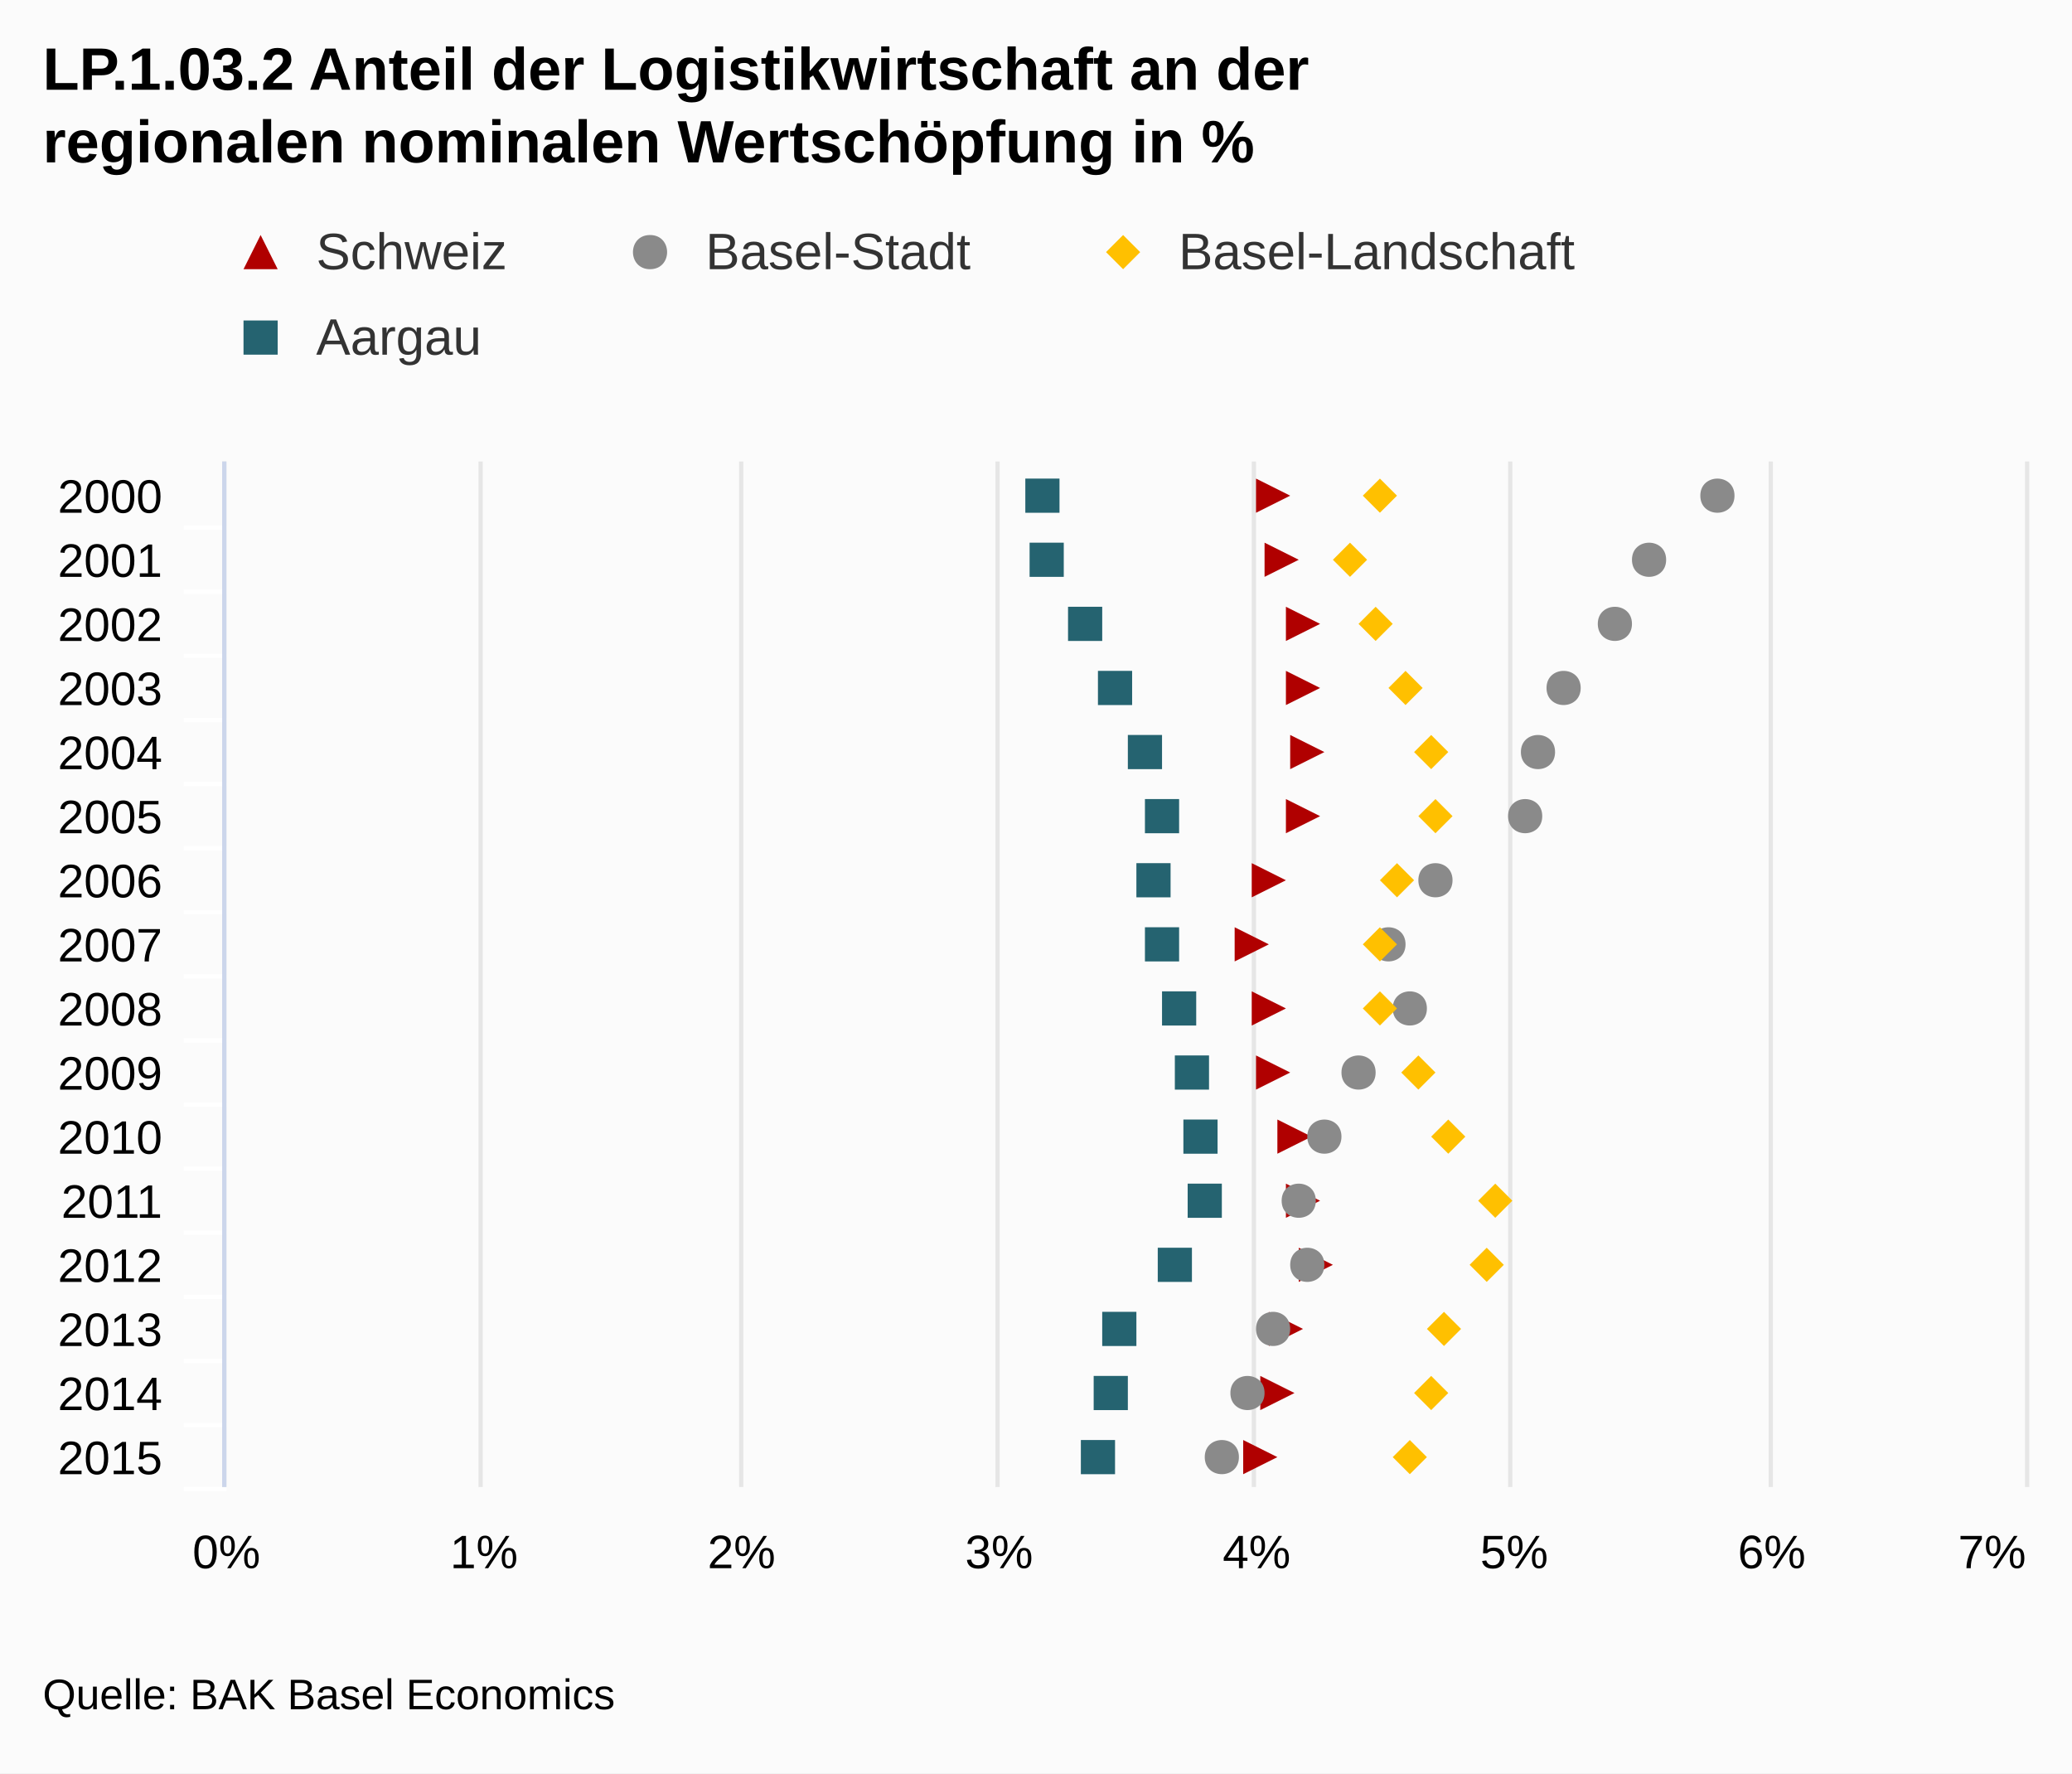
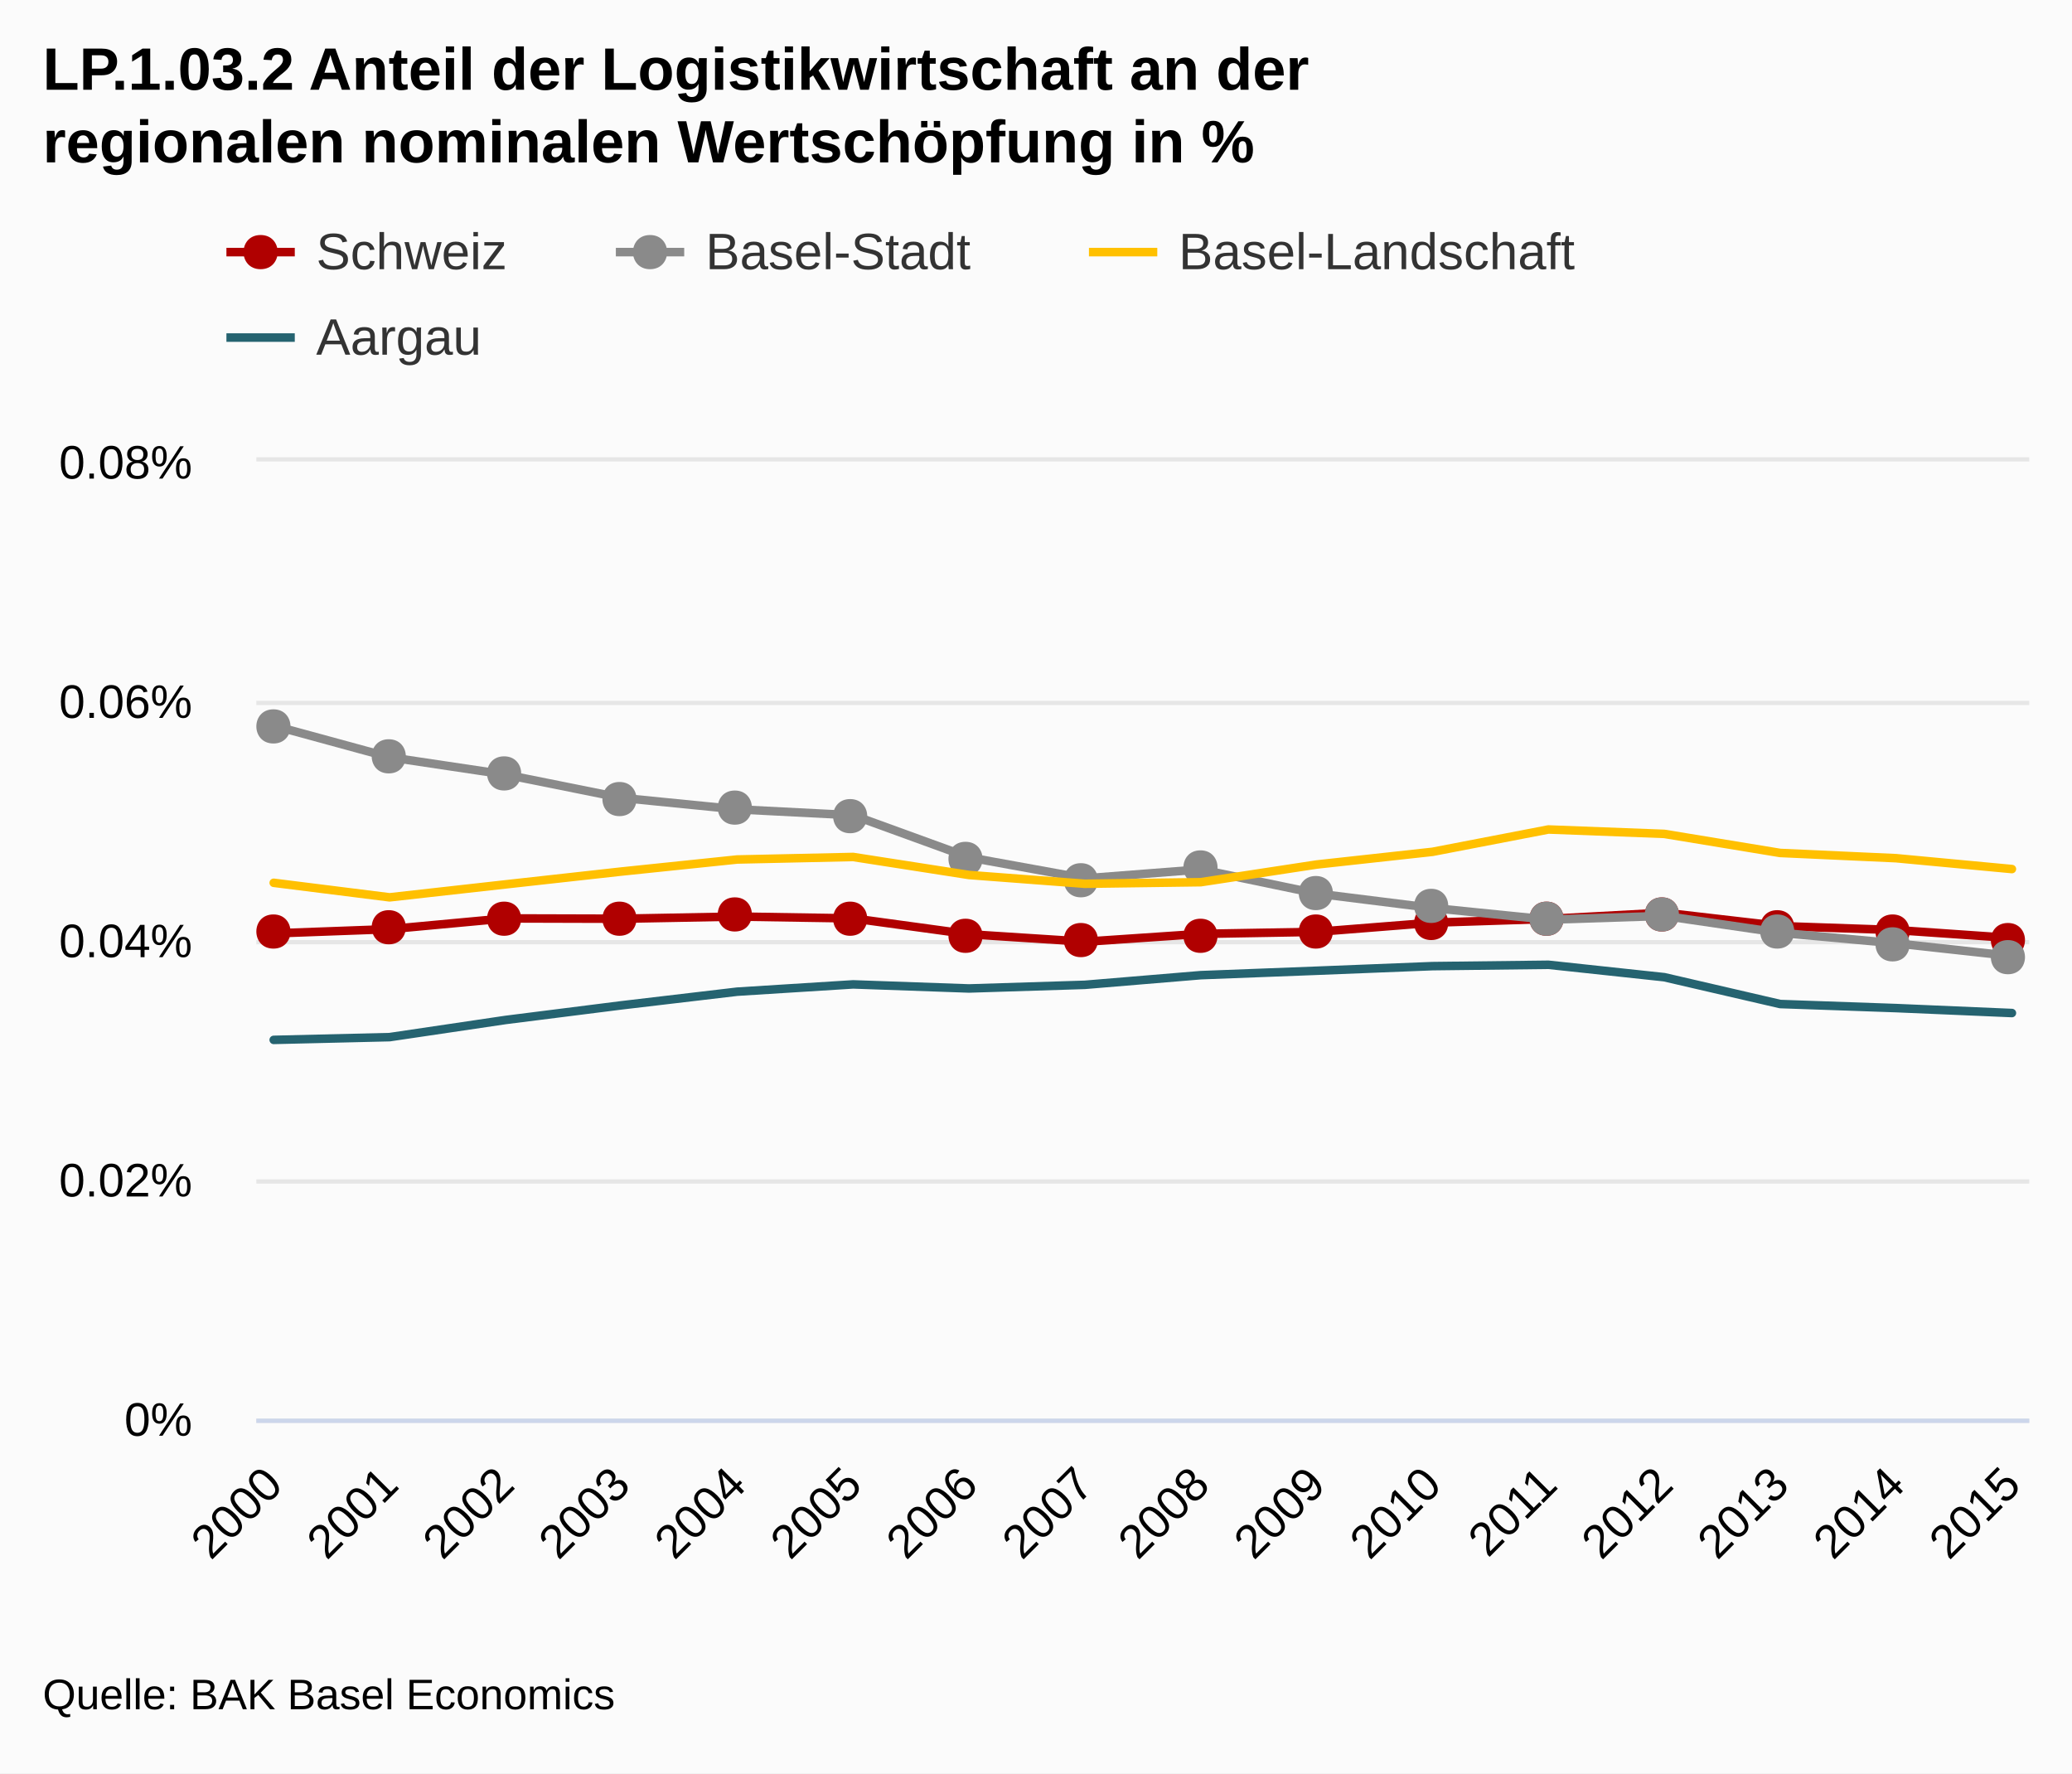
<svg xmlns="http://www.w3.org/2000/svg" class="highcharts-root" viewBox="0 0 485 415" font-family="Arial" font-size="12">
+   <defs>
+     <clipPath id="a">
+       <path fill="none" d="M0 0h415v224H0z" />
+     </clipPath>
+   </defs>
  <rect fill="#fbfbfb" class="highcharts-background" width="485" height="415" rx="0" ry="0" />
-   <path fill="none" class="highcharts-plot-background" d="M53 108h422v240H53z" />
+   <path fill="none" class="highcharts-plot-background" d="M60 108h415v224H60z" />
  <g class="highcharts-grid highcharts-xaxis-grid">
-     <path fill="none" class="highcharts-grid-line" d="M53 123.5h422m-422 15h422m-422 15h422m-422 15h422m-422 15h422m-422 15h422m-422 15h422m-422 15h422m-422 15h422m-422 15h422m-422 15h422m-422 15h422m-422 15h422m-422 15h422m-422 15h422m-422 15h422" />
+     <path fill="none" class="highcharts-grid-line" d="M63.5 108v224m27-224v224m27-224v224m27-224v224m28-224v224m27-224v224m27-224v224m27-224v224m27-224v224m27-224v224m27-224v224m27-224v224m28-224v224m27-224v224m27-224v224m27-224v224" />
  </g>
  <g class="highcharts-grid highcharts-yaxis-grid">
-     <path fill="none" stroke="#e6e6e6" class="highcharts-grid-line" d="M52.5 108v240m60-240v240m61-240v240m60-240v240m60-240v240m60-240v240m61-240v240m60-240v240" />
+     <path fill="none" stroke="#e6e6e6" class="highcharts-grid-line" d="M60 332.5h415m-415-56h415m-415-56h415m-415-56h415m-415-57h415" />
  </g>
-   <path fill="none" class="highcharts-plot-border" d="M53 108h422v240H53z" />
+   <path fill="none" class="highcharts-plot-border" d="M60 108h415v224H60z" />
  <g class="highcharts-axis highcharts-xaxis">
-     <path fill="none" class="highcharts-tick" stroke="#FFF" d="M53 123.5H43m10 15H43m10 15H43m10 15H43m10 15H43m10 15H43m10 15H43m10 15H43m10 15H43m10 15H43m10 15H43m10 15H43m10 15H43m10 15H43m10 15H43m10 15H43" />
-     <path fill="none" class="highcharts-axis-line" stroke="#ccd6eb" d="M52.5 108v240" />
+     <path fill="none" class="highcharts-axis-line" stroke="#ccd6eb" d="M60 332.5h415" />
  </g>
  <g class="highcharts-axis highcharts-yaxis">
-     <path fill="none" class="highcharts-axis-line" d="M53 348h422" />
+     <path fill="none" class="highcharts-axis-line" d="M60 108v224" />
  </g>
  <g class="highcharts-series-group">
-     <g class="highcharts-markers highcharts-series-0 highcharts-scatter-series highcharts-color-undefined highcharts-tracker">
-       <path fill="#b00000" d="M299 341l-8-4v8zm4-15l-8-4v8zm2-15l-8-4v8zm7-15l-8-4v8zm-3-15l-8-4v8zm-2-15l-8-4v8zm-5-15l-8-4v8zm-1-15l-8-4v8zm-4-15l-8-4v8zm4-15l-8-4v8zm8-15l-8-4v8zm1-15l-8-4v8zm-1-15l-8-4v8zm0-15l-8-4v8zm-5-15l-8-4v8zm-2-15l-8-4v8z" class="highcharts-point" />
+     <g class="highcharts-series highcharts-series-0 highcharts-line-series highcharts-color-undefined" transform="translate(60 108)" clip-path="url(#a)">
+       <path fill="none" d="M4.069 110.438l27.124-.994 27.124-2.515 27.124.077 27.124-.507 27.125.427 27.124 3.71 27.124 1.749 27.124-1.834 27.124-.47 27.124-2.15 27.125-.883 27.124-1.455 27.124 3.134 27.124.929 27.124 1.873" class="highcharts-graph" stroke="#b00000" stroke-width="2" stroke-linejoin="round" stroke-linecap="round" />
+       <path fill="none" d="M-5.931 110.438h10l27.124-.994 27.124-2.515 27.124.077 27.124-.507 27.125.427 27.124 3.71 27.124 1.749 27.124-1.834 27.124-.47 27.124-2.15 27.125-.883 27.124-1.455 27.124 3.134 27.124.929 27.124 1.873h10" stroke-linejoin="round" stroke="rgba(192,192,192,0)" stroke-width="22" class="highcharts-tracker" />
    </g>
-     <g class="highcharts-markers highcharts-series-1 highcharts-scatter-series highcharts-color-undefined highcharts-tracker">
-       <path fill="#8a8a8a" d="M290 341c0-5.328-8-5.328-8 0s8 5.328 8 0zm6-15c0-5.328-8-5.328-8 0s8 5.328 8 0zm6-15c0-5.328-8-5.328-8 0s8 5.328 8 0zm8-15c0-5.328-8-5.328-8 0s8 5.328 8 0zm-2-15c0-5.328-8-5.328-8 0s8 5.328 8 0zm6-15c0-5.328-8-5.328-8 0s8 5.328 8 0zm8-15c0-5.328-8-5.328-8 0s8 5.328 8 0zm12-15c0-5.328-8-5.328-8 0s8 5.328 8 0zm-5-15c0-5.328-8-5.328-8 0s8 5.328 8 0zm11-15c0-5.328-8-5.328-8 0s8 5.328 8 0zm21-15c0-5.328-8-5.328-8 0s8 5.328 8 0zm3-15c0-5.328-8-5.328-8 0s8 5.328 8 0zm6-15c0-5.328-8-5.328-8 0s8 5.328 8 0zm12-15c0-5.328-8-5.328-8 0s8 5.328 8 0zm8-15c0-5.328-8-5.328-8 0s8 5.328 8 0zm16-15c0-5.328-8-5.328-8 0s8 5.328 8 0z" class="highcharts-point" />
+     <g class="highcharts-markers highcharts-series-0 highcharts-line-series highcharts-color-undefined highcharts-tracker">
+       <path fill="#b00000" d="M470 216c5.328 0 5.328 8 0 8s-5.328-8 0-8zm-27-2c5.328 0 5.328 8 0 8s-5.328-8 0-8zm-27-1c5.328 0 5.328 8 0 8s-5.328-8 0-8zm-27-3c5.328 0 5.328 8 0 8s-5.328-8 0-8zm-27 1c5.328 0 5.328 8 0 8s-5.328-8 0-8zm-27 1c5.328 0 5.328 8 0 8s-5.328-8 0-8zm-27 2c5.328 0 5.328 8 0 8s-5.328-8 0-8zm-27 1c5.328 0 5.328 8 0 8s-5.328-8 0-8zm-28 1c5.328 0 5.328 8 0 8s-5.328-8 0-8zm-27-1c5.328 0 5.328 8 0 8s-5.328-8 0-8zm-27-4c5.328 0 5.328 8 0 8s-5.328-8 0-8zm-27-1c5.328 0 5.328 8 0 8s-5.328-8 0-8zm-27 1c5.328 0 5.328 8 0 8s-5.328-8 0-8zm-27 0c5.328 0 5.328 8 0 8s-5.328-8 0-8zm-27 2c5.328 0 5.328 8 0 8s-5.328-8 0-8zm-27 1c5.328 0 5.328 8 0 8s-5.328-8 0-8z" class="highcharts-point" />
    </g>
-     <g class="highcharts-markers highcharts-series-2 highcharts-scatter-series highcharts-color-undefined highcharts-tracker">
-       <path fill="#ffc000" d="M334 341l-4-4-4 4 4 4zm5-15l-4-4-4 4 4 4zm3-15l-4-4-4 4 4 4zm10-15l-4-4-4 4 4 4zm2-15l-4-4-4 4 4 4zm-11-15l-4-4-4 4 4 4zm-7-15l-4-4-4 4 4 4zm-9-15l-4-4-4 4 4 4zm0-15l-4-4-4 4 4 4zm4-15l-4-4-4 4 4 4zm9-15l-4-4-4 4 4 4zm-1-15l-4-4-4 4 4 4zm-6-15l-4-4-4 4 4 4zm-7-15l-4-4-4 4 4 4zm-6-15l-4-4-4 4 4 4zm7-15l-4-4-4 4 4 4z" class="highcharts-point" />
+     <g class="highcharts-series highcharts-series-1 highcharts-line-series highcharts-color-undefined" transform="translate(60 108)" clip-path="url(#a)">
+       <path fill="none" d="M4.069 61.818l27.124 7.395 27.124 4.056 27.124 5.45 27.124 2.688 27.125 1.383 27.124 9.857 27.124 4.92 27.124-2.1 27.124 5.641 27.124 3.386 27.125 2.732 27.124-.88 27.124 3.955 27.124 2.468 27.124 2.967" class="highcharts-graph" stroke="#8a8a8a" stroke-width="2" stroke-linejoin="round" stroke-linecap="round" />
+       <path fill="none" d="M-5.931 61.818h10l27.124 7.395 27.124 4.056 27.124 5.45 27.124 2.688 27.125 1.383 27.124 9.857 27.124 4.92 27.124-2.1 27.124 5.641 27.124 3.386 27.125 2.732 27.124-.88 27.124 3.955 27.124 2.468 27.124 2.967h10" stroke-linejoin="round" stroke="rgba(192,192,192,0)" stroke-width="22" class="highcharts-tracker" />
    </g>
-     <g class="highcharts-markers highcharts-series-3 highcharts-scatter-series highcharts-color-undefined highcharts-tracker">
-       <path fill="#256370" d="M261 345v-8h-8v8zm3-15v-8h-8v8zm2-15v-8h-8v8zm13-15v-8h-8v8zm7-15v-8h-8v8zm-1-15v-8h-8v8zm-2-15v-8h-8v8zm-3-15v-8h-8v8zm-4-15v-8h-8v8zm-2-15v-8h-8v8zm2-15v-8h-8v8zm-4-15v-8h-8v8zm-7-15v-8h-8v8zm-7-15v-8h-8v8zm-9-15v-8h-8v8zm-1-15v-8h-8v8z" class="highcharts-point" />
+     <g class="highcharts-markers highcharts-series-1 highcharts-line-series highcharts-color-undefined highcharts-tracker">
+       <path fill="#8a8a8a" d="M470 220c5.328 0 5.328 8 0 8s-5.328-8 0-8zm-27-3c5.328 0 5.328 8 0 8s-5.328-8 0-8zm-27-3c5.328 0 5.328 8 0 8s-5.328-8 0-8zm-27-4c5.328 0 5.328 8 0 8s-5.328-8 0-8zm-27 1c5.328 0 5.328 8 0 8s-5.328-8 0-8zm-27-3c5.328 0 5.328 8 0 8s-5.328-8 0-8zm-27-3c5.328 0 5.328 8 0 8s-5.328-8 0-8zm-27-6c5.328 0 5.328 8 0 8s-5.328-8 0-8zm-28 3c5.328 0 5.328 8 0 8s-5.328-8 0-8zm-27-5c5.328 0 5.328 8 0 8s-5.328-8 0-8zm-27-10c5.328 0 5.328 8 0 8s-5.328-8 0-8zm-27-2c5.328 0 5.328 8 0 8s-5.328-8 0-8zm-27-2c5.328 0 5.328 8 0 8s-5.328-8 0-8zm-27-6c5.328 0 5.328 8 0 8s-5.328-8 0-8zm-27-4c5.328 0 5.328 8 0 8s-5.328-8 0-8zm-27-7c5.328 0 5.328 8 0 8s-5.328-8 0-8z" class="highcharts-point" />
+     </g>
+     <g class="highcharts-series highcharts-series-2 highcharts-line-series highcharts-color-undefined" transform="translate(60 108)" clip-path="url(#a)">
+       <path fill="none" d="M4.069 98.598L31.193 102l27.124-3.033 27.124-3.006 27.124-2.819 27.125-.591 27.124 4.22 27.124 2.053 27.124-.368 27.124-4.135 27.124-2.974 27.125-5.227 27.124 1.03 27.124 4.462 27.124 1.228 27.124 2.541" class="highcharts-graph" stroke="#ffc000" stroke-width="2" stroke-linejoin="round" stroke-linecap="round" />
+       <path fill="none" d="M-5.931 98.598h10L31.193 102l27.124-3.033 27.124-3.006 27.124-2.819 27.125-.591 27.124 4.22 27.124 2.053 27.124-.368 27.124-4.135 27.124-2.974 27.125-5.227 27.124 1.03 27.124 4.462 27.124 1.228 27.124 2.541h10" stroke-linejoin="round" stroke="rgba(192,192,192,0)" stroke-width="22" class="highcharts-tracker" />
+     </g>
+     <g class="highcharts-series highcharts-series-3 highcharts-line-series highcharts-color-undefined" transform="translate(60 108)" clip-path="url(#a)">
+       <path fill="none" d="M4.069 135.359l27.124-.644 27.124-4.015 27.124-3.425 27.124-3.2 27.125-1.704 27.124.954 27.124-.85 27.124-2.26 27.124-1.038 27.124-1.077 27.125-.319 27.124 2.908 27.124 6.279 27.124.95 27.124 1.156" class="highcharts-graph" stroke="#256370" stroke-width="2" stroke-linejoin="round" stroke-linecap="round" />
+       <path fill="none" d="M-5.931 135.359h10l27.124-.644 27.124-4.015 27.124-3.425 27.124-3.2 27.125-1.704 27.124.954 27.124-.85 27.124-2.26 27.124-1.038 27.124-1.077 27.125-.319 27.124 2.908 27.124 6.279 27.124.95 27.124 1.156h10" stroke-linejoin="round" stroke="rgba(192,192,192,0)" stroke-width="22" class="highcharts-tracker" />
    </g>
  </g>
  <text x="10" class="highcharts-title" style="width:421px" y="21" color="#000" font-size="14" font-weight="700">
    <tspan>LP.1.03.2 Anteil der Logistikwirtschaft an der</tspan>
    <tspan dy="17" x="10">regionalen nominalen Wertschöpfung in %</tspan>
  </text>
  <g class="highcharts-legend" transform="translate(45 45)">
    <rect fill="none" class="highcharts-legend-box" rx="0" ry="0" width="343" height="51" />
-     <g class="highcharts-legend-item highcharts-scatter-series highcharts-color-undefined highcharts-series-0">
-       <path fill="none" d="M8 14h16" class="highcharts-graph" />
-       <path fill="#b00000" d="M16 10l4 8h-8z" class="highcharts-point" />
+     <g class="highcharts-legend-item highcharts-line-series highcharts-color-undefined highcharts-series-0">
+       <path fill="none" d="M8 14h16" class="highcharts-graph" stroke="#b00000" stroke-width="2" />
+       <path fill="#b00000" d="M16 10c5.328 0 5.328 8 0 8s-5.328-8 0-8z" class="highcharts-point" />
      <text x="21" y="15" color="#333" font-weight="400" cursor="pointer" fill="#333" transform="translate(8 3)">
                Schweiz
            </text>
    </g>
-     <g class="highcharts-legend-item highcharts-scatter-series highcharts-color-undefined highcharts-series-1">
-       <path fill="none" d="M99.156 14h16" class="highcharts-graph" />
+     <g class="highcharts-legend-item highcharts-line-series highcharts-color-undefined highcharts-series-1">
+       <path fill="none" d="M99.156 14h16" class="highcharts-graph" stroke="#8a8a8a" stroke-width="2" />
      <path fill="#8a8a8a" d="M107.156 10c5.328 0 5.328 8 0 8s-5.328-8 0-8z" class="highcharts-point" />
      <text x="21" y="15" color="#333" font-weight="400" cursor="pointer" fill="#333" transform="translate(99.156 3)">
                Basel-Stadt
            </text>
    </g>
-     <g class="highcharts-legend-item highcharts-scatter-series highcharts-color-undefined highcharts-series-2">
-       <path fill="none" d="M209.89 14h16" class="highcharts-graph" />
-       <path fill="#ffc000" d="M217.89 10l4 4-4 4-4-4z" class="highcharts-point" />
+     <g class="highcharts-legend-item highcharts-line-series highcharts-color-undefined highcharts-series-2">
+       <path fill="none" d="M209.89 14h16" class="highcharts-graph" stroke="#ffc000" stroke-width="2" />
      <text x="21" y="15" color="#333" font-weight="400" cursor="pointer" fill="#333" transform="translate(209.89 3)">
                Basel-Landschaft
            </text>
    </g>
-     <g class="highcharts-legend-item highcharts-scatter-series highcharts-color-undefined highcharts-series-3">
-       <path fill="none" d="M8 34h16" class="highcharts-graph" />
-       <path fill="#256370" d="M12 30h8v8h-8z" class="highcharts-point" />
+     <g class="highcharts-legend-item highcharts-line-series highcharts-color-undefined highcharts-series-3">
+       <path fill="none" d="M8 34h16" class="highcharts-graph" stroke="#256370" stroke-width="2" />
      <text x="21" y="15" color="#333" font-weight="400" cursor="pointer" fill="#333" transform="translate(8 23)">
                Aargau
            </text>
    </g>
  </g>
  <g class="highcharts-axis-labels highcharts-xaxis-labels" text-anchor="end" color="#000" cursor="default" font-size="11">
-     <text x="38" style="width:150px" y="120" text-overflow="ellipsis">
+     <text x="66.661" style="width:415px" transform="rotate(-45 66.661 348)" y="348" text-overflow="ellipsis">
      <tspan>2000</tspan>
    </text>
-     <text x="38" style="width:150px" y="135" text-overflow="ellipsis">
+     <text x="93.786" style="width:415px" transform="rotate(-45 93.786 348)" y="348" text-overflow="ellipsis">
      <tspan>2001</tspan>
    </text>
-     <text x="38" style="width:150px" y="150" text-overflow="ellipsis">
+     <text x="120.91" style="width:415px" transform="rotate(-45 120.91 348)" y="348" text-overflow="ellipsis">
      <tspan>2002</tspan>
    </text>
-     <text x="38" style="width:150px" y="165" text-overflow="ellipsis">
+     <text x="148.034" style="width:415px" transform="rotate(-45 148.034 348)" y="348" text-overflow="ellipsis">
      <tspan>2003</tspan>
    </text>
-     <text x="38" style="width:150px" y="180" text-overflow="ellipsis">
+     <text x="175.158" style="width:415px" transform="rotate(-45 175.158 348)" y="348" text-overflow="ellipsis">
      <tspan>2004</tspan>
    </text>
-     <text x="38" style="width:150px" y="195" text-overflow="ellipsis">
+     <text x="202.282" style="width:415px" transform="rotate(-45 202.282 348)" y="348" text-overflow="ellipsis">
      <tspan>2005</tspan>
    </text>
-     <text x="38" style="width:150px" y="210" text-overflow="ellipsis">
+     <text x="229.406" style="width:415px" transform="rotate(-45 229.406 348)" y="348" text-overflow="ellipsis">
      <tspan>2006</tspan>
    </text>
-     <text x="38" style="width:150px" y="225" text-overflow="ellipsis">
+     <text x="256.531" style="width:415px" transform="rotate(-45 256.53 348)" y="348" text-overflow="ellipsis">
      <tspan>2007</tspan>
    </text>
-     <text x="38" style="width:150px" y="240" text-overflow="ellipsis">
+     <text x="283.655" style="width:415px" transform="rotate(-45 283.655 348)" y="348" text-overflow="ellipsis">
      <tspan>2008</tspan>
    </text>
-     <text x="38" style="width:150px" y="255" text-overflow="ellipsis">
+     <text x="310.779" style="width:415px" transform="rotate(-45 310.779 348)" y="348" text-overflow="ellipsis">
      <tspan>2009</tspan>
    </text>
-     <text x="38" style="width:150px" y="270" text-overflow="ellipsis">
+     <text x="337.903" style="width:415px" transform="rotate(-45 337.903 348)" y="348" text-overflow="ellipsis">
      <tspan>2010</tspan>
    </text>
-     <text x="38" style="width:150px" y="285" text-overflow="ellipsis">
+     <text x="365.027" style="width:415px" transform="rotate(-45 365.027 348)" y="348" text-overflow="ellipsis">
      <tspan>2011</tspan>
    </text>
-     <text x="38" style="width:150px" y="300" text-overflow="ellipsis">
+     <text x="392.152" style="width:415px" transform="rotate(-45 392.152 348)" y="348" text-overflow="ellipsis">
      <tspan>2012</tspan>
    </text>
-     <text x="38" style="width:150px" y="315" text-overflow="ellipsis">
+     <text x="419.276" style="width:415px" transform="rotate(-45 419.276 348)" y="348" text-overflow="ellipsis">
      <tspan>2013</tspan>
    </text>
-     <text x="38" style="width:150px" y="330" text-overflow="ellipsis">
+     <text x="446.4" style="width:415px" transform="rotate(-45 446.4 348)" y="348" text-overflow="ellipsis">
      <tspan>2014</tspan>
    </text>
-     <text x="38" style="width:150px" y="345" text-overflow="ellipsis">
+     <text x="473.524" style="width:415px" transform="rotate(-45 473.524 348)" y="348" text-overflow="ellipsis">
      <tspan>2015</tspan>
    </text>
  </g>
-   <g class="highcharts-axis-labels highcharts-yaxis-labels" text-anchor="middle" color="#000" cursor="default" font-size="11">
-     <text x="53" y="367">
-             0%
-         </text>
-     <text x="113.286" y="367">
-             1%
-         </text>
-     <text x="173.571" y="367">
-             2%
-         </text>
-     <text x="233.857" y="367">
-             3%
-         </text>
-     <text x="294.143" y="367">
-             4%
-         </text>
-     <text x="354.429" y="367">
-             5%
-         </text>
-     <text x="414.714" y="367">
-             6%
-         </text>
-     <text x="466.289" y="367">
-             7%
-         </text>
+   <g class="highcharts-axis-labels highcharts-yaxis-labels" text-anchor="end" color="#000" cursor="default" font-size="11">
+     <text x="45" style="width:150px" y="336">
+       <tspan>0%</tspan>
+     </text>
+     <text x="45" style="width:150px" y="280">
+       <tspan>0.02%</tspan>
+     </text>
+     <text x="45" style="width:150px" y="224">
+       <tspan>0.04%</tspan>
+     </text>
+     <text x="45" style="width:150px" y="168">
+       <tspan>0.06%</tspan>
+     </text>
+     <text x="45" style="width:150px" y="112">
+       <tspan>0.08%</tspan>
+     </text>
  </g>
  <text x="10" class="highcharts-credits" y="400" cursor="default" color="#000" font-size="10">
    <tspan>Quelle: BAK Basel Economics</tspan>
  </text>
</svg>
